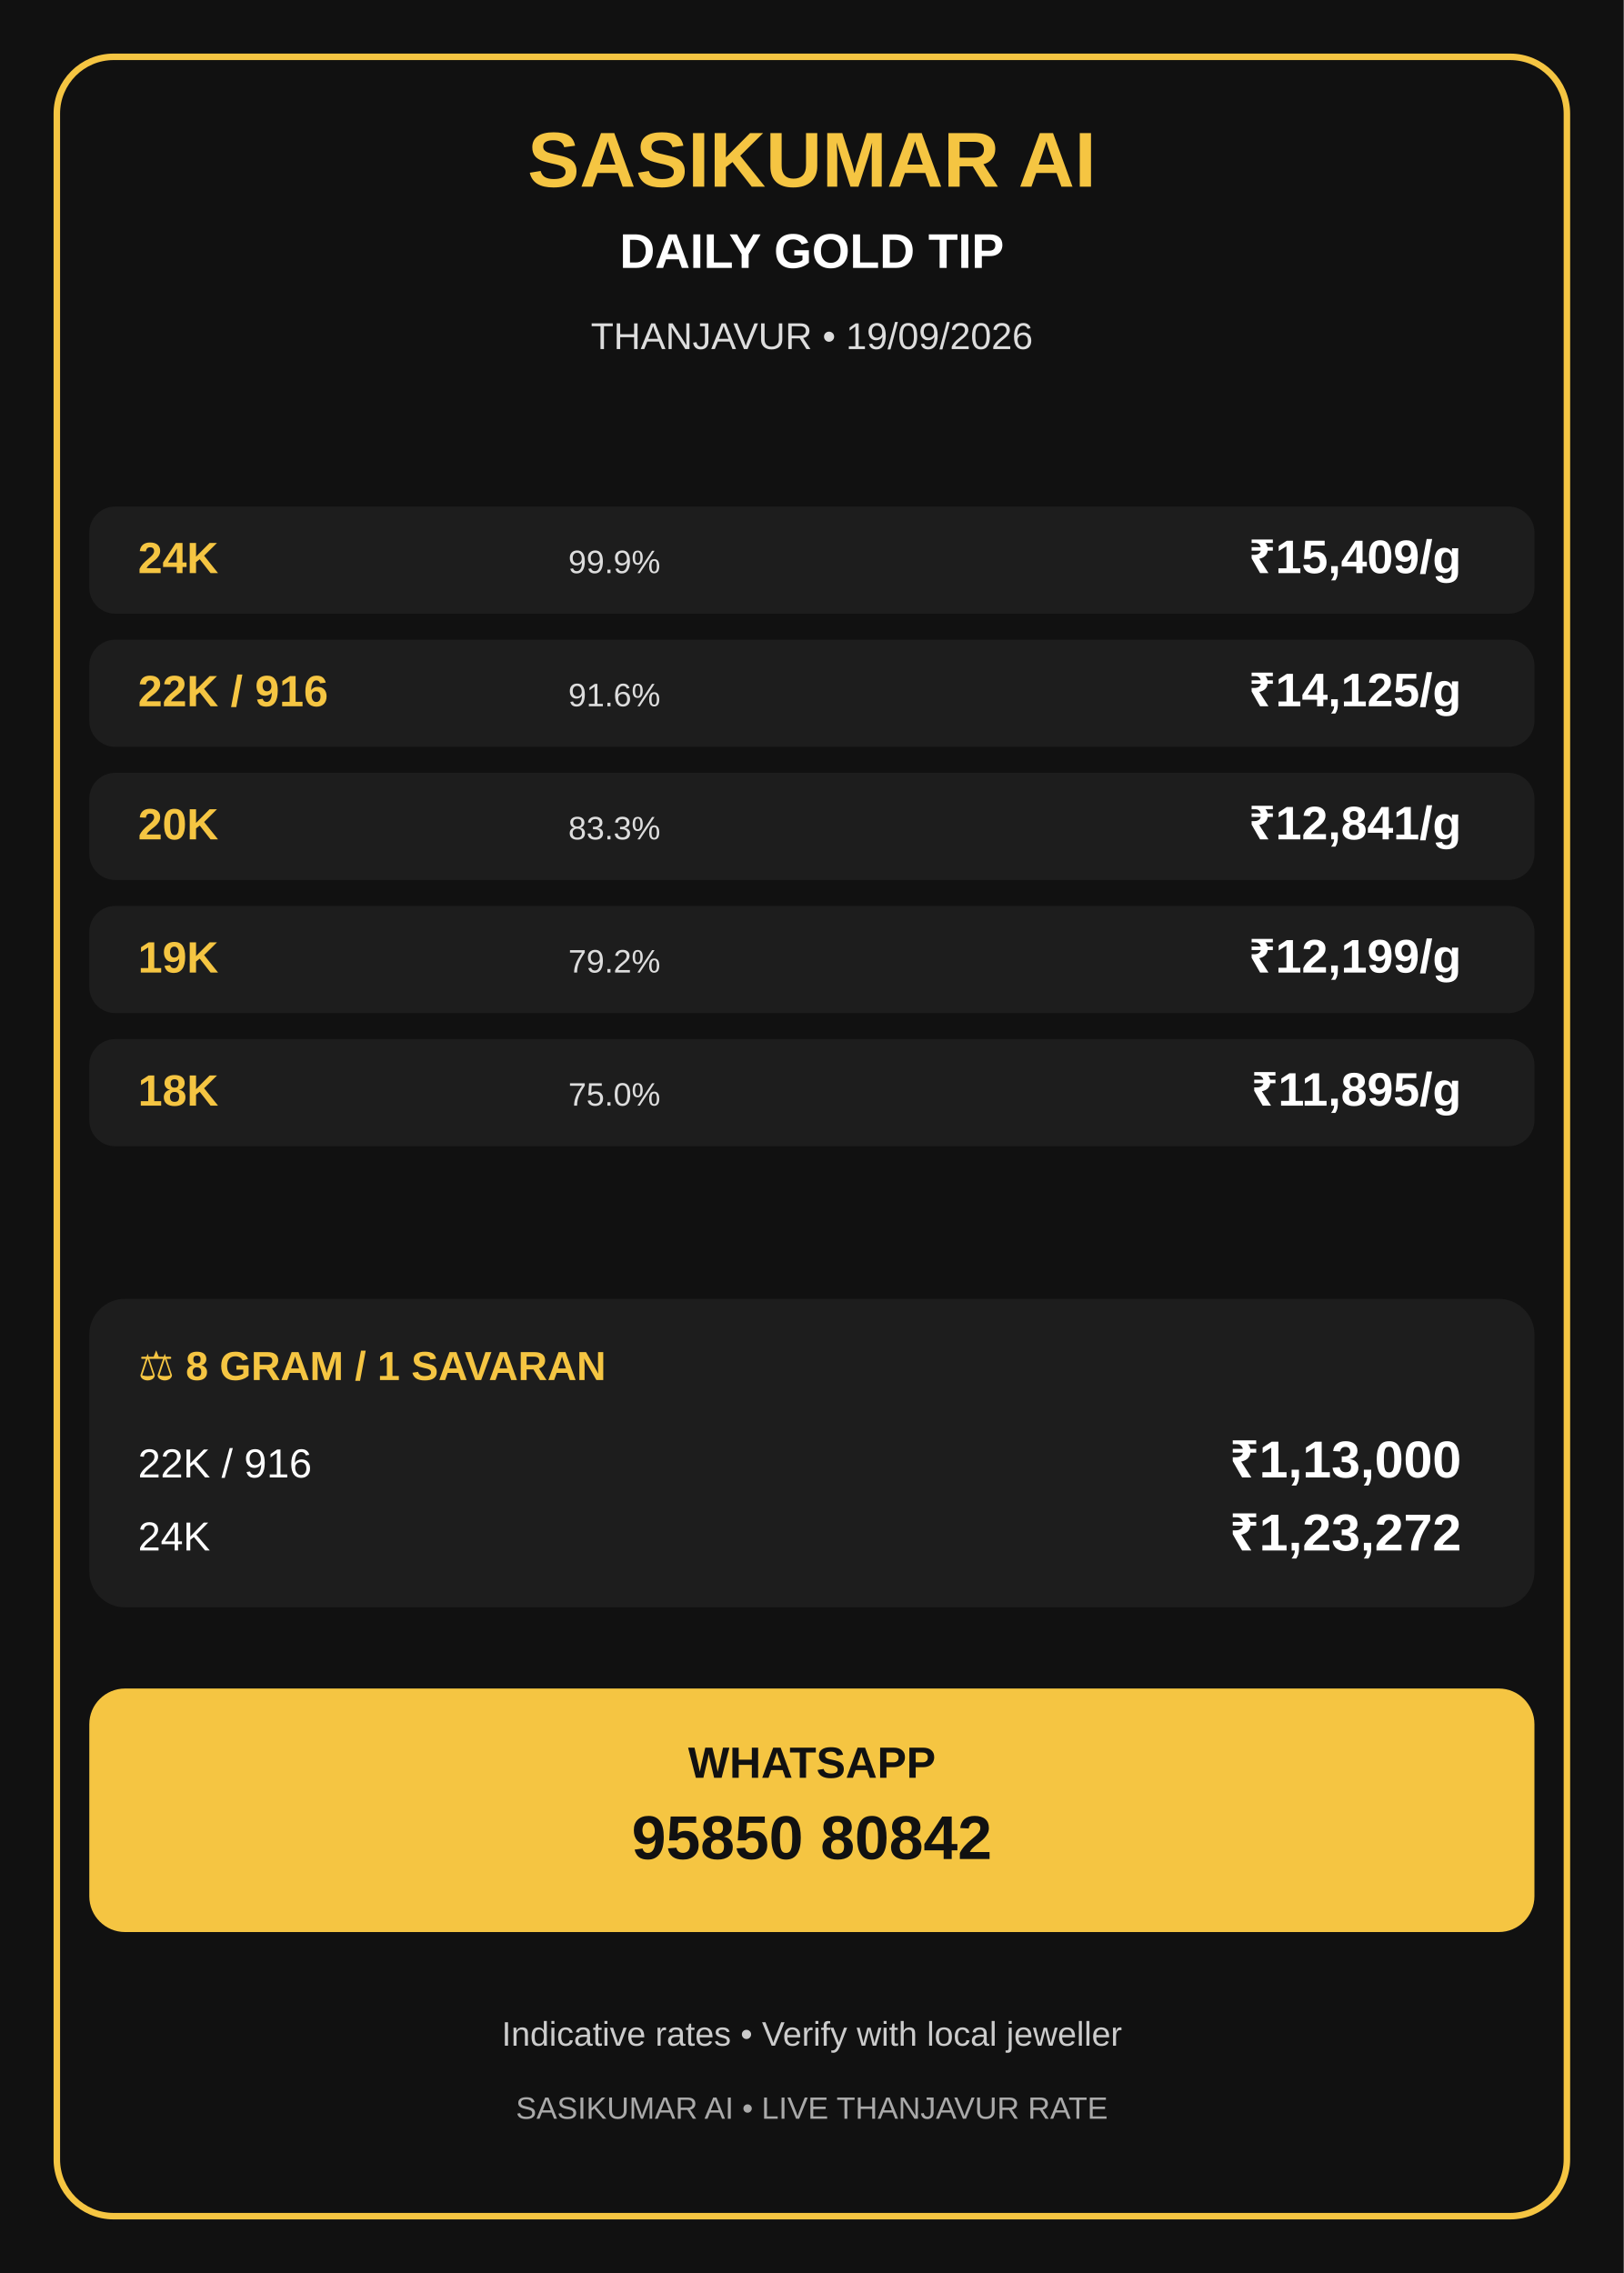
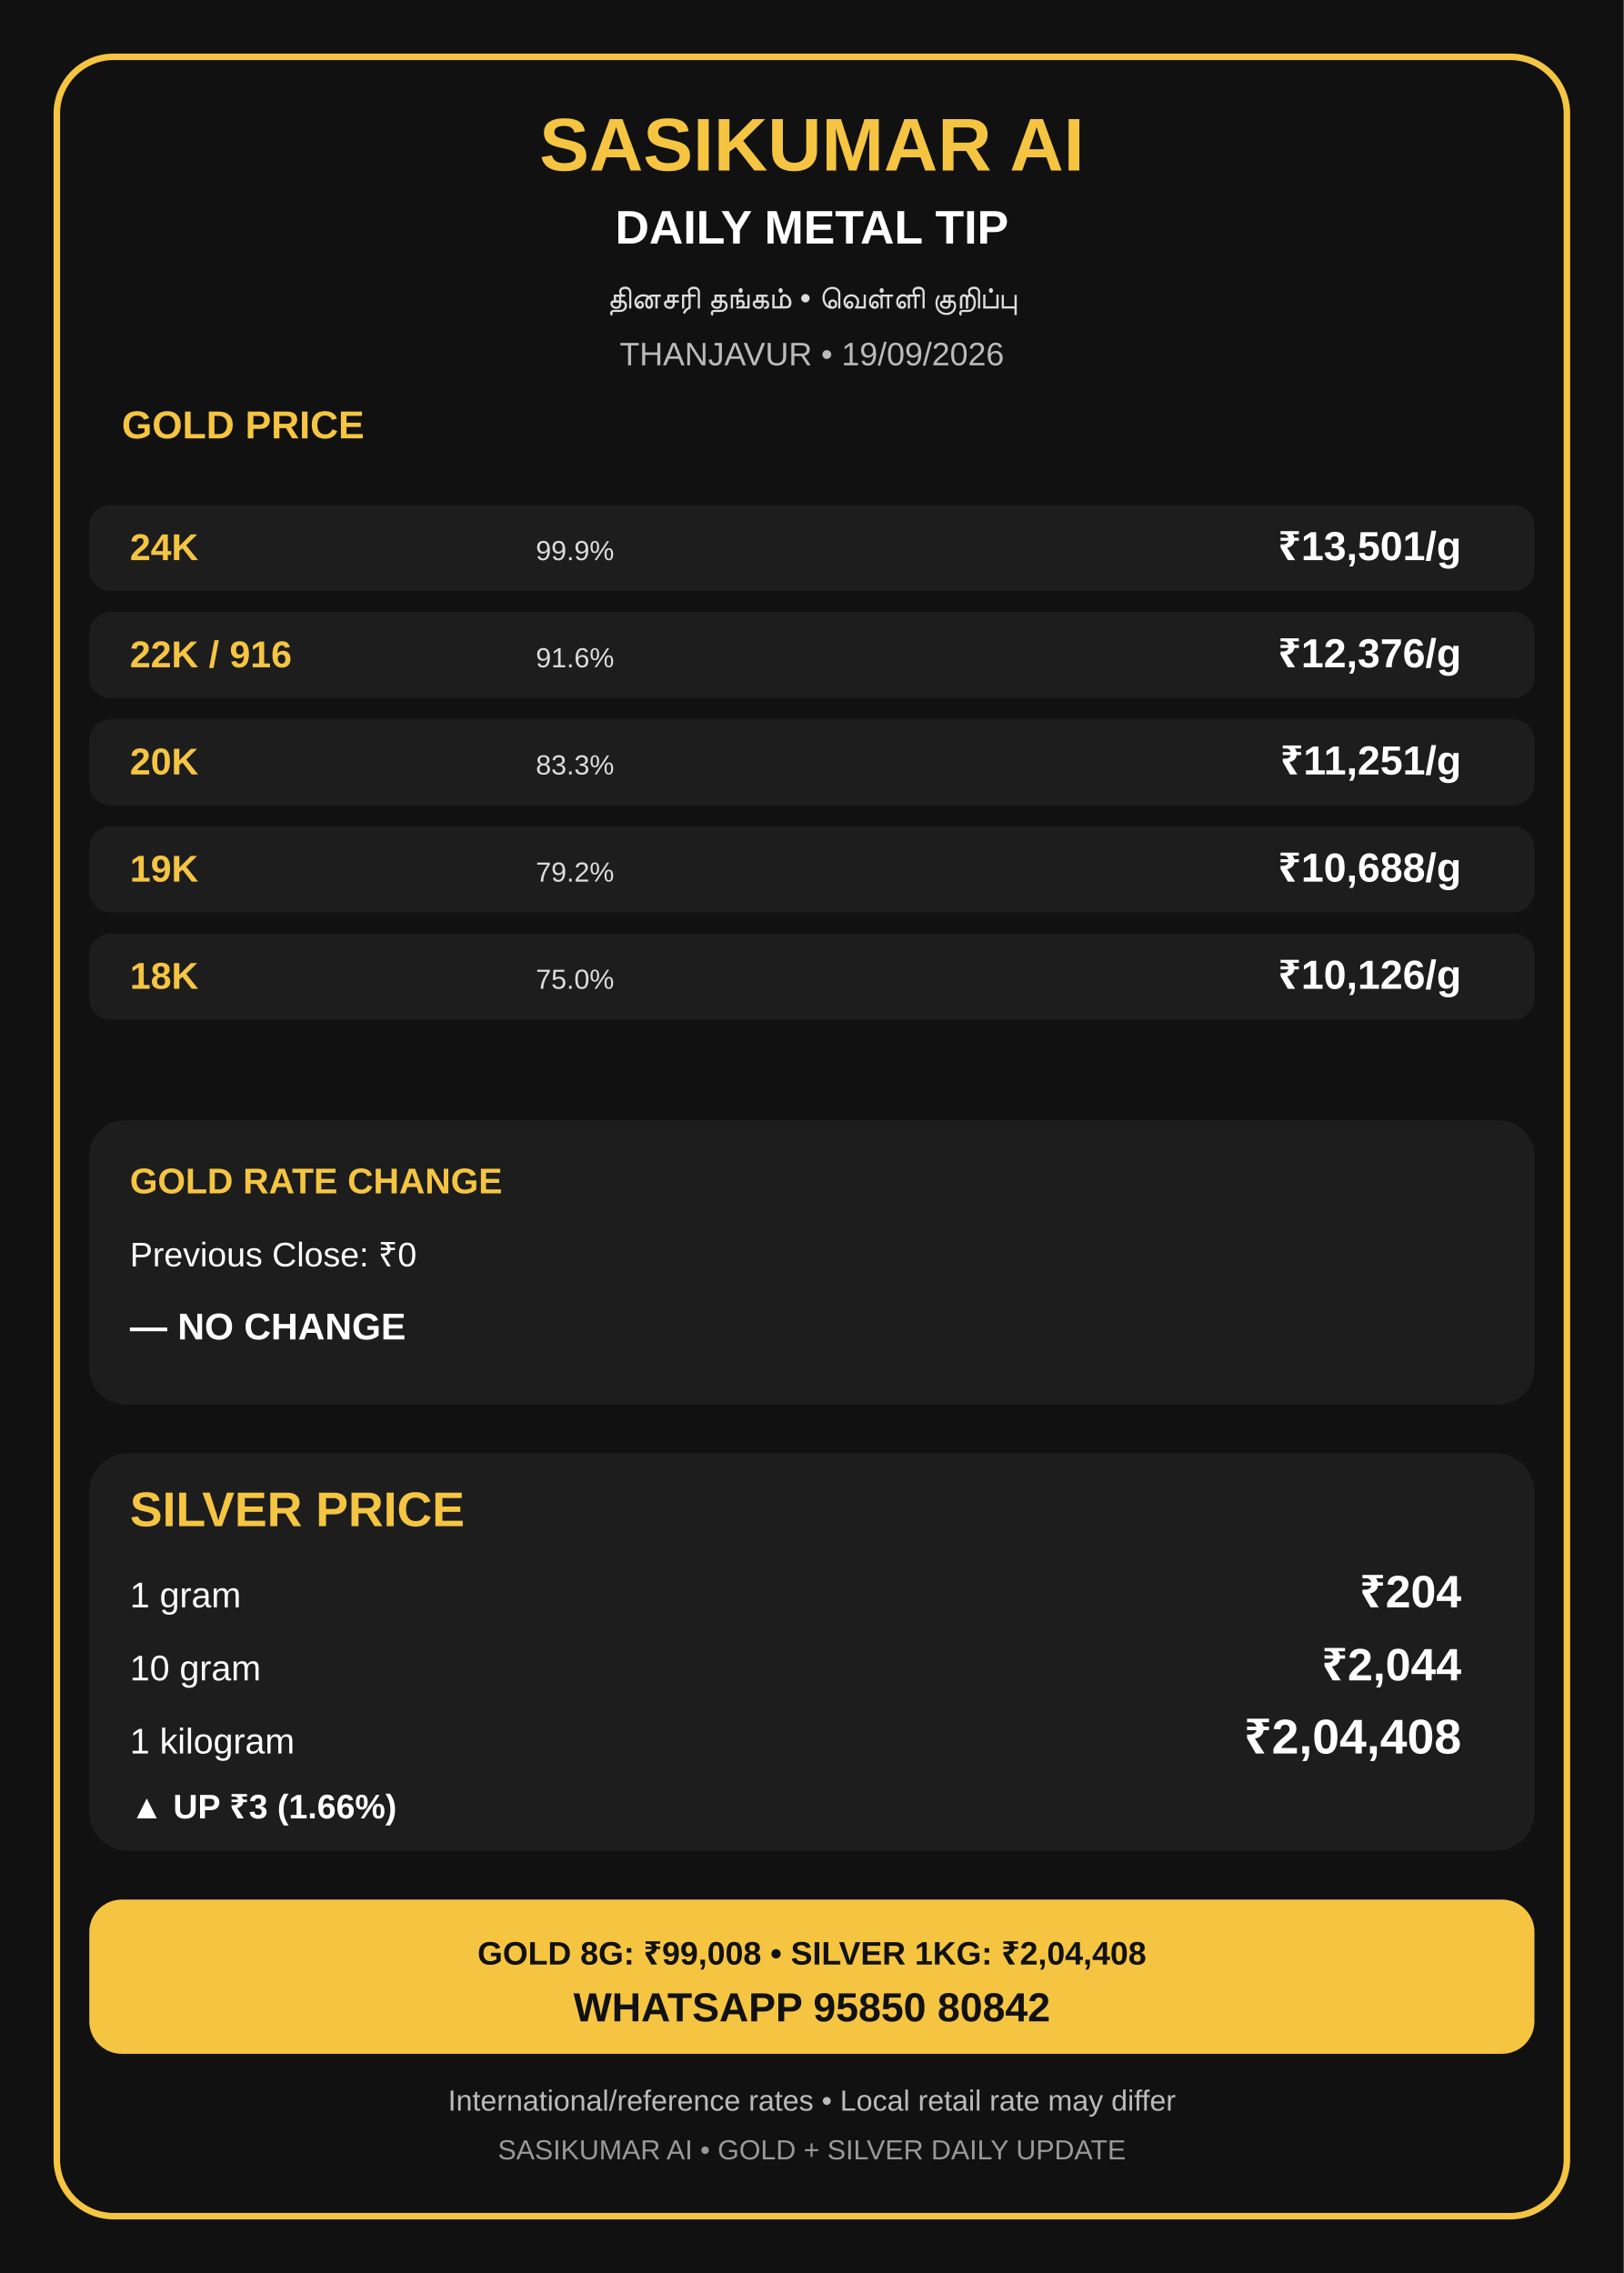
<svg xmlns="http://www.w3.org/2000/svg" width="1000" height="1400" viewBox="0 0 1000 1400">
  <rect width="1000" height="1400" fill="#111111" />
  <rect x="35" y="35" width="930" height="1330" rx="35" fill="none" stroke="#f5c542" stroke-width="4" />
-   <text x="500" y="115" text-anchor="middle" font-family="Arial,sans-serif" font-size="48" font-weight="900" fill="#f5c542">SASIKUMAR AI</text>
-   <text x="500" y="165" text-anchor="middle" font-family="Arial,sans-serif" font-size="30" font-weight="700" fill="#ffffff">DAILY GOLD TIP</text>
-   <text x="500" y="215" text-anchor="middle" font-family="Arial,sans-serif" font-size="23" fill="#dddddd">THANJAVUR • 19/09/2026</text>
-   <rect x="55" y="312" width="890" height="66" rx="16" fill="#1d1d1d" />
-   <text x="85" y="353" font-family="Arial,sans-serif" font-size="27" font-weight="700" fill="#f5c542">24K</text>
-   <text x="350" y="353" font-family="Arial,sans-serif" font-size="20" fill="#dddddd">99.9%</text>
-   <text x="900" y="353" text-anchor="end" font-family="Arial,sans-serif" font-size="29" font-weight="700" fill="#ffffff">₹15,409/g</text>
-   <rect x="55" y="394" width="890" height="66" rx="16" fill="#1d1d1d" />
-   <text x="85" y="435" font-family="Arial,sans-serif" font-size="27" font-weight="700" fill="#f5c542">22K / 916</text>
-   <text x="350" y="435" font-family="Arial,sans-serif" font-size="20" fill="#dddddd">91.6%</text>
-   <text x="900" y="435" text-anchor="end" font-family="Arial,sans-serif" font-size="29" font-weight="700" fill="#ffffff">₹14,125/g</text>
-   <rect x="55" y="476" width="890" height="66" rx="16" fill="#1d1d1d" />
-   <text x="85" y="517" font-family="Arial,sans-serif" font-size="27" font-weight="700" fill="#f5c542">20K</text>
-   <text x="350" y="517" font-family="Arial,sans-serif" font-size="20" fill="#dddddd">83.3%</text>
-   <text x="900" y="517" text-anchor="end" font-family="Arial,sans-serif" font-size="29" font-weight="700" fill="#ffffff">₹12,841/g</text>
-   <rect x="55" y="558" width="890" height="66" rx="16" fill="#1d1d1d" />
-   <text x="85" y="599" font-family="Arial,sans-serif" font-size="27" font-weight="700" fill="#f5c542">19K</text>
-   <text x="350" y="599" font-family="Arial,sans-serif" font-size="20" fill="#dddddd">79.2%</text>
-   <text x="900" y="599" text-anchor="end" font-family="Arial,sans-serif" font-size="29" font-weight="700" fill="#ffffff">₹12,199/g</text>
-   <rect x="55" y="640" width="890" height="66" rx="16" fill="#1d1d1d" />
-   <text x="85" y="681" font-family="Arial,sans-serif" font-size="27" font-weight="700" fill="#f5c542">18K</text>
-   <text x="350" y="681" font-family="Arial,sans-serif" font-size="20" fill="#dddddd">75.0%</text>
-   <text x="900" y="681" text-anchor="end" font-family="Arial,sans-serif" font-size="29" font-weight="700" fill="#ffffff">₹11,895/g</text>
-   <rect x="55" y="800" width="890" height="190" rx="22" fill="#1d1d1d" />
-   <text x="85" y="850" font-family="Arial,sans-serif" font-size="25" font-weight="700" fill="#f5c542">⚖ 8 GRAM / 1 SAVARAN</text>
-   <text x="85" y="910" font-family="Arial,sans-serif" font-size="25" fill="#ffffff">22K / 916</text>
-   <text x="900" y="910" text-anchor="end" font-family="Arial,sans-serif" font-size="32" font-weight="800" fill="#ffffff">₹1,13,000</text>
-   <text x="85" y="955" font-family="Arial,sans-serif" font-size="25" fill="#ffffff">24K</text>
-   <text x="900" y="955" text-anchor="end" font-family="Arial,sans-serif" font-size="32" font-weight="800" fill="#ffffff">₹1,23,272</text>
-   <rect x="55" y="1040" width="890" height="150" rx="22" fill="#f5c542" />
-   <text x="500" y="1095" text-anchor="middle" font-family="Arial,sans-serif" font-size="27" font-weight="900" fill="#111111">WHATSAPP</text>
-   <text x="500" y="1145" text-anchor="middle" font-family="Arial,sans-serif" font-size="38" font-weight="900" fill="#111111">95850 80842</text>
-   <text x="500" y="1260" text-anchor="middle" font-family="Arial,sans-serif" font-size="21" fill="#cccccc">Indicative rates • Verify with local jeweller</text>
-   <text x="500" y="1305" text-anchor="middle" font-family="Arial,sans-serif" font-size="19" fill="#aaaaaa">SASIKUMAR AI • LIVE THANJAVUR RATE</text>
+   <text x="500" y="105" text-anchor="middle" font-family="Arial,sans-serif" font-size="46" font-weight="900" fill="#f5c542">SASIKUMAR AI</text>
+   <text x="500" y="150" text-anchor="middle" font-family="Arial,sans-serif" font-size="29" font-weight="800" fill="#ffffff">DAILY METAL TIP</text>
+   <text x="500" y="190" text-anchor="middle" font-family="Arial,sans-serif" font-size="19" fill="#dddddd">தினசரி தங்கம் • வெள்ளி குறிப்பு</text>
+   <text x="500" y="225" text-anchor="middle" font-family="Arial,sans-serif" font-size="20" fill="#bbbbbb">THANJAVUR • 19/09/2026</text>
+   <text x="75" y="270" font-family="Arial,sans-serif" font-size="24" font-weight="900" fill="#f5c542">GOLD PRICE</text>
+   <rect x="55" y="311" width="890" height="53" rx="13" fill="#1d1d1d" />
+   <text x="80" y="345" font-family="Arial,sans-serif" font-size="23" font-weight="700" fill="#f5c542">24K</text>
+   <text x="330" y="345" font-family="Arial,sans-serif" font-size="17" fill="#dddddd">99.9%</text>
+   <text x="900" y="345" text-anchor="end" font-family="Arial,sans-serif" font-size="25" font-weight="700" fill="#ffffff">₹13,501/g</text>
+   <rect x="55" y="377" width="890" height="53" rx="13" fill="#1d1d1d" />
+   <text x="80" y="411" font-family="Arial,sans-serif" font-size="23" font-weight="700" fill="#f5c542">22K / 916</text>
+   <text x="330" y="411" font-family="Arial,sans-serif" font-size="17" fill="#dddddd">91.6%</text>
+   <text x="900" y="411" text-anchor="end" font-family="Arial,sans-serif" font-size="25" font-weight="700" fill="#ffffff">₹12,376/g</text>
+   <rect x="55" y="443" width="890" height="53" rx="13" fill="#1d1d1d" />
+   <text x="80" y="477" font-family="Arial,sans-serif" font-size="23" font-weight="700" fill="#f5c542">20K</text>
+   <text x="330" y="477" font-family="Arial,sans-serif" font-size="17" fill="#dddddd">83.3%</text>
+   <text x="900" y="477" text-anchor="end" font-family="Arial,sans-serif" font-size="25" font-weight="700" fill="#ffffff">₹11,251/g</text>
+   <rect x="55" y="509" width="890" height="53" rx="13" fill="#1d1d1d" />
+   <text x="80" y="543" font-family="Arial,sans-serif" font-size="23" font-weight="700" fill="#f5c542">19K</text>
+   <text x="330" y="543" font-family="Arial,sans-serif" font-size="17" fill="#dddddd">79.2%</text>
+   <text x="900" y="543" text-anchor="end" font-family="Arial,sans-serif" font-size="25" font-weight="700" fill="#ffffff">₹10,688/g</text>
+   <rect x="55" y="575" width="890" height="53" rx="13" fill="#1d1d1d" />
+   <text x="80" y="609" font-family="Arial,sans-serif" font-size="23" font-weight="700" fill="#f5c542">18K</text>
+   <text x="330" y="609" font-family="Arial,sans-serif" font-size="17" fill="#dddddd">75.0%</text>
+   <text x="900" y="609" text-anchor="end" font-family="Arial,sans-serif" font-size="25" font-weight="700" fill="#ffffff">₹10,126/g</text>
+   <rect x="55" y="690" width="890" height="175" rx="22" fill="#1d1d1d" />
+   <text x="80" y="735" font-family="Arial,sans-serif" font-size="22" font-weight="900" fill="#f5c542">GOLD RATE CHANGE</text>
+   <text x="80" y="780" font-family="Arial,sans-serif" font-size="21" fill="#ffffff">Previous Close: ₹0</text>
+   <text x="80" y="825" font-family="Arial,sans-serif" font-size="23" font-weight="800" fill="#ffffff">— NO CHANGE</text>
+   <rect x="55" y="895" width="890" height="245" rx="24" fill="#1d1d1d" />
+   <text x="80" y="940" font-family="Arial,sans-serif" font-size="30" font-weight="900" fill="#f5c542">SILVER PRICE</text>
+   <text x="80" y="990" font-family="Arial,sans-serif" font-size="22" fill="#ffffff">1 gram</text>
+   <text x="900" y="990" text-anchor="end" font-family="Arial,sans-serif" font-size="28" font-weight="800" fill="#ffffff">₹204</text>
+   <text x="80" y="1035" font-family="Arial,sans-serif" font-size="22" fill="#ffffff">10 gram</text>
+   <text x="900" y="1035" text-anchor="end" font-family="Arial,sans-serif" font-size="28" font-weight="800" fill="#ffffff">₹2,044</text>
+   <text x="80" y="1080" font-family="Arial,sans-serif" font-size="22" fill="#ffffff">1 kilogram</text>
+   <text x="900" y="1080" text-anchor="end" font-family="Arial,sans-serif" font-size="30" font-weight="900" fill="#ffffff">₹2,04,408</text>
+   <text x="80" y="1120" font-family="Arial,sans-serif" font-size="21" font-weight="800" fill="#ffffff">▲ UP ₹3 (1.66%)</text>
+   <rect x="55" y="1170" width="890" height="95" rx="20" fill="#f5c542" />
+   <text x="500" y="1210" text-anchor="middle" font-family="Arial,sans-serif" font-size="20" font-weight="900" fill="#111111">GOLD 8G: ₹99,008 • SILVER 1KG: ₹2,04,408</text>
+   <text x="500" y="1245" text-anchor="middle" font-family="Arial,sans-serif" font-size="25" font-weight="900" fill="#111111">WHATSAPP 95850 80842</text>
+   <text x="500" y="1300" text-anchor="middle" font-family="Arial,sans-serif" font-size="18" fill="#bbbbbb">International/reference rates • Local retail rate may differ</text>
+   <text x="500" y="1330" text-anchor="middle" font-family="Arial,sans-serif" font-size="17" fill="#999999">SASIKUMAR AI • GOLD + SILVER DAILY UPDATE</text>
</svg>
